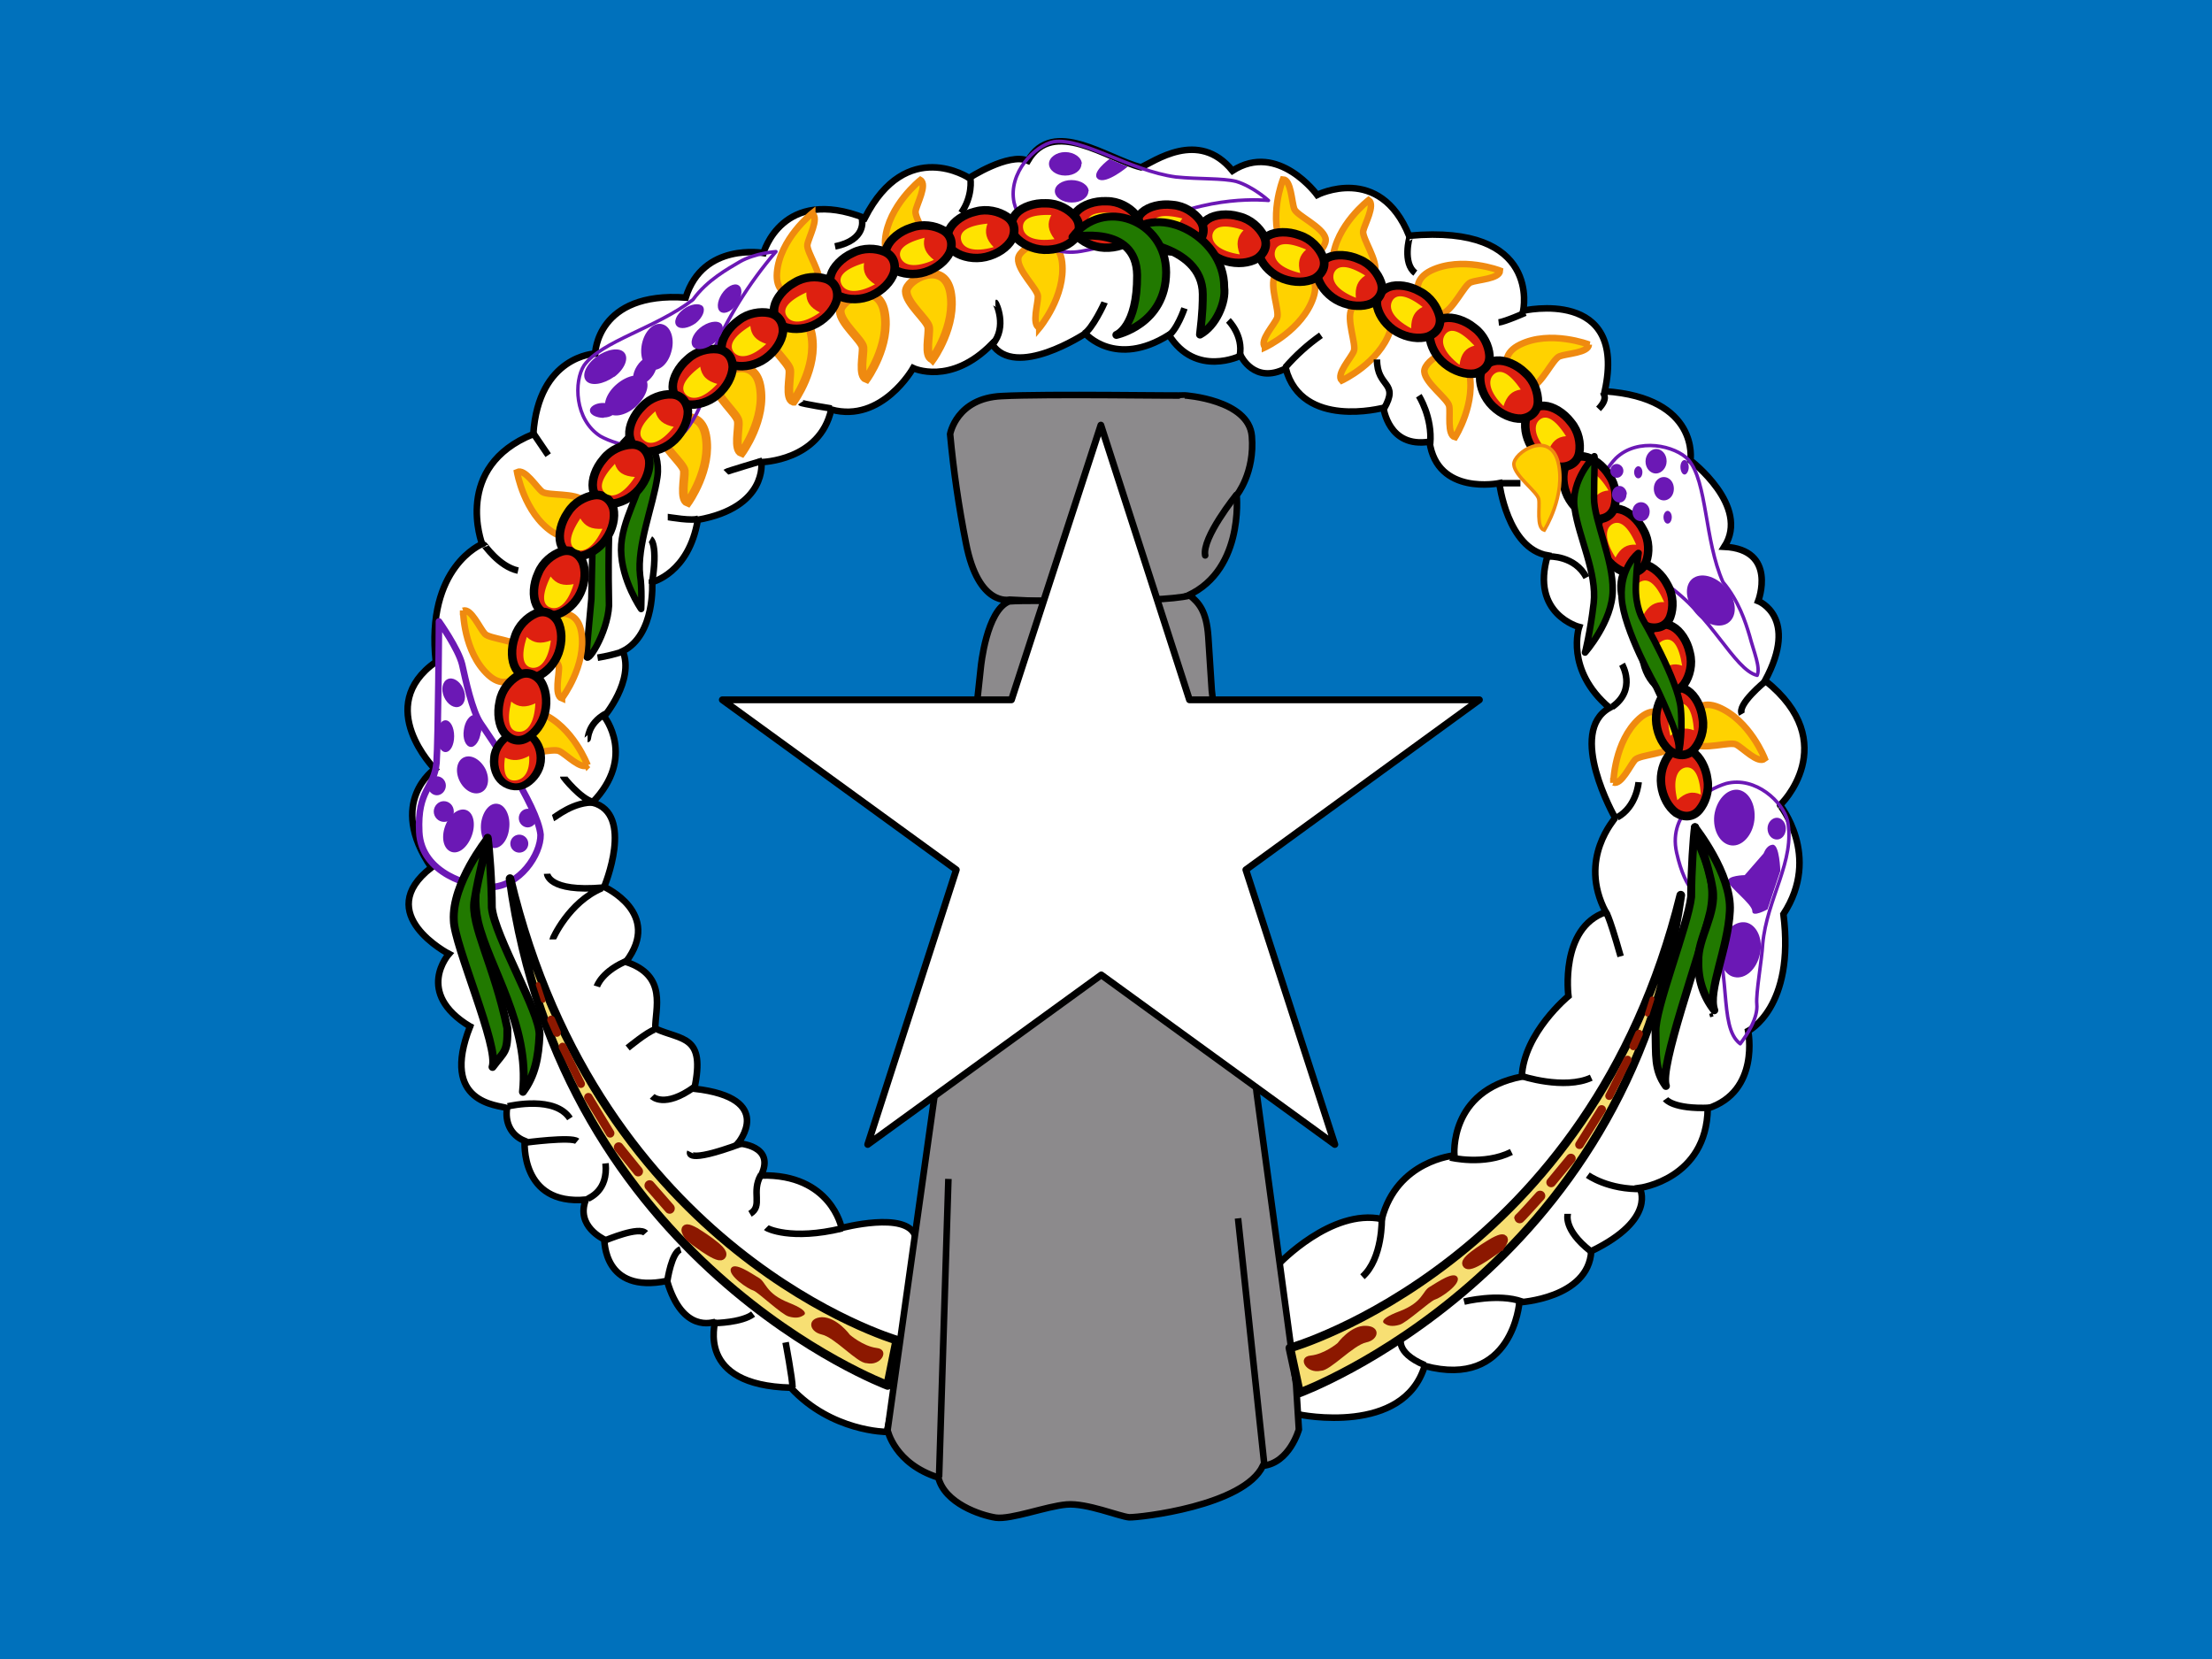
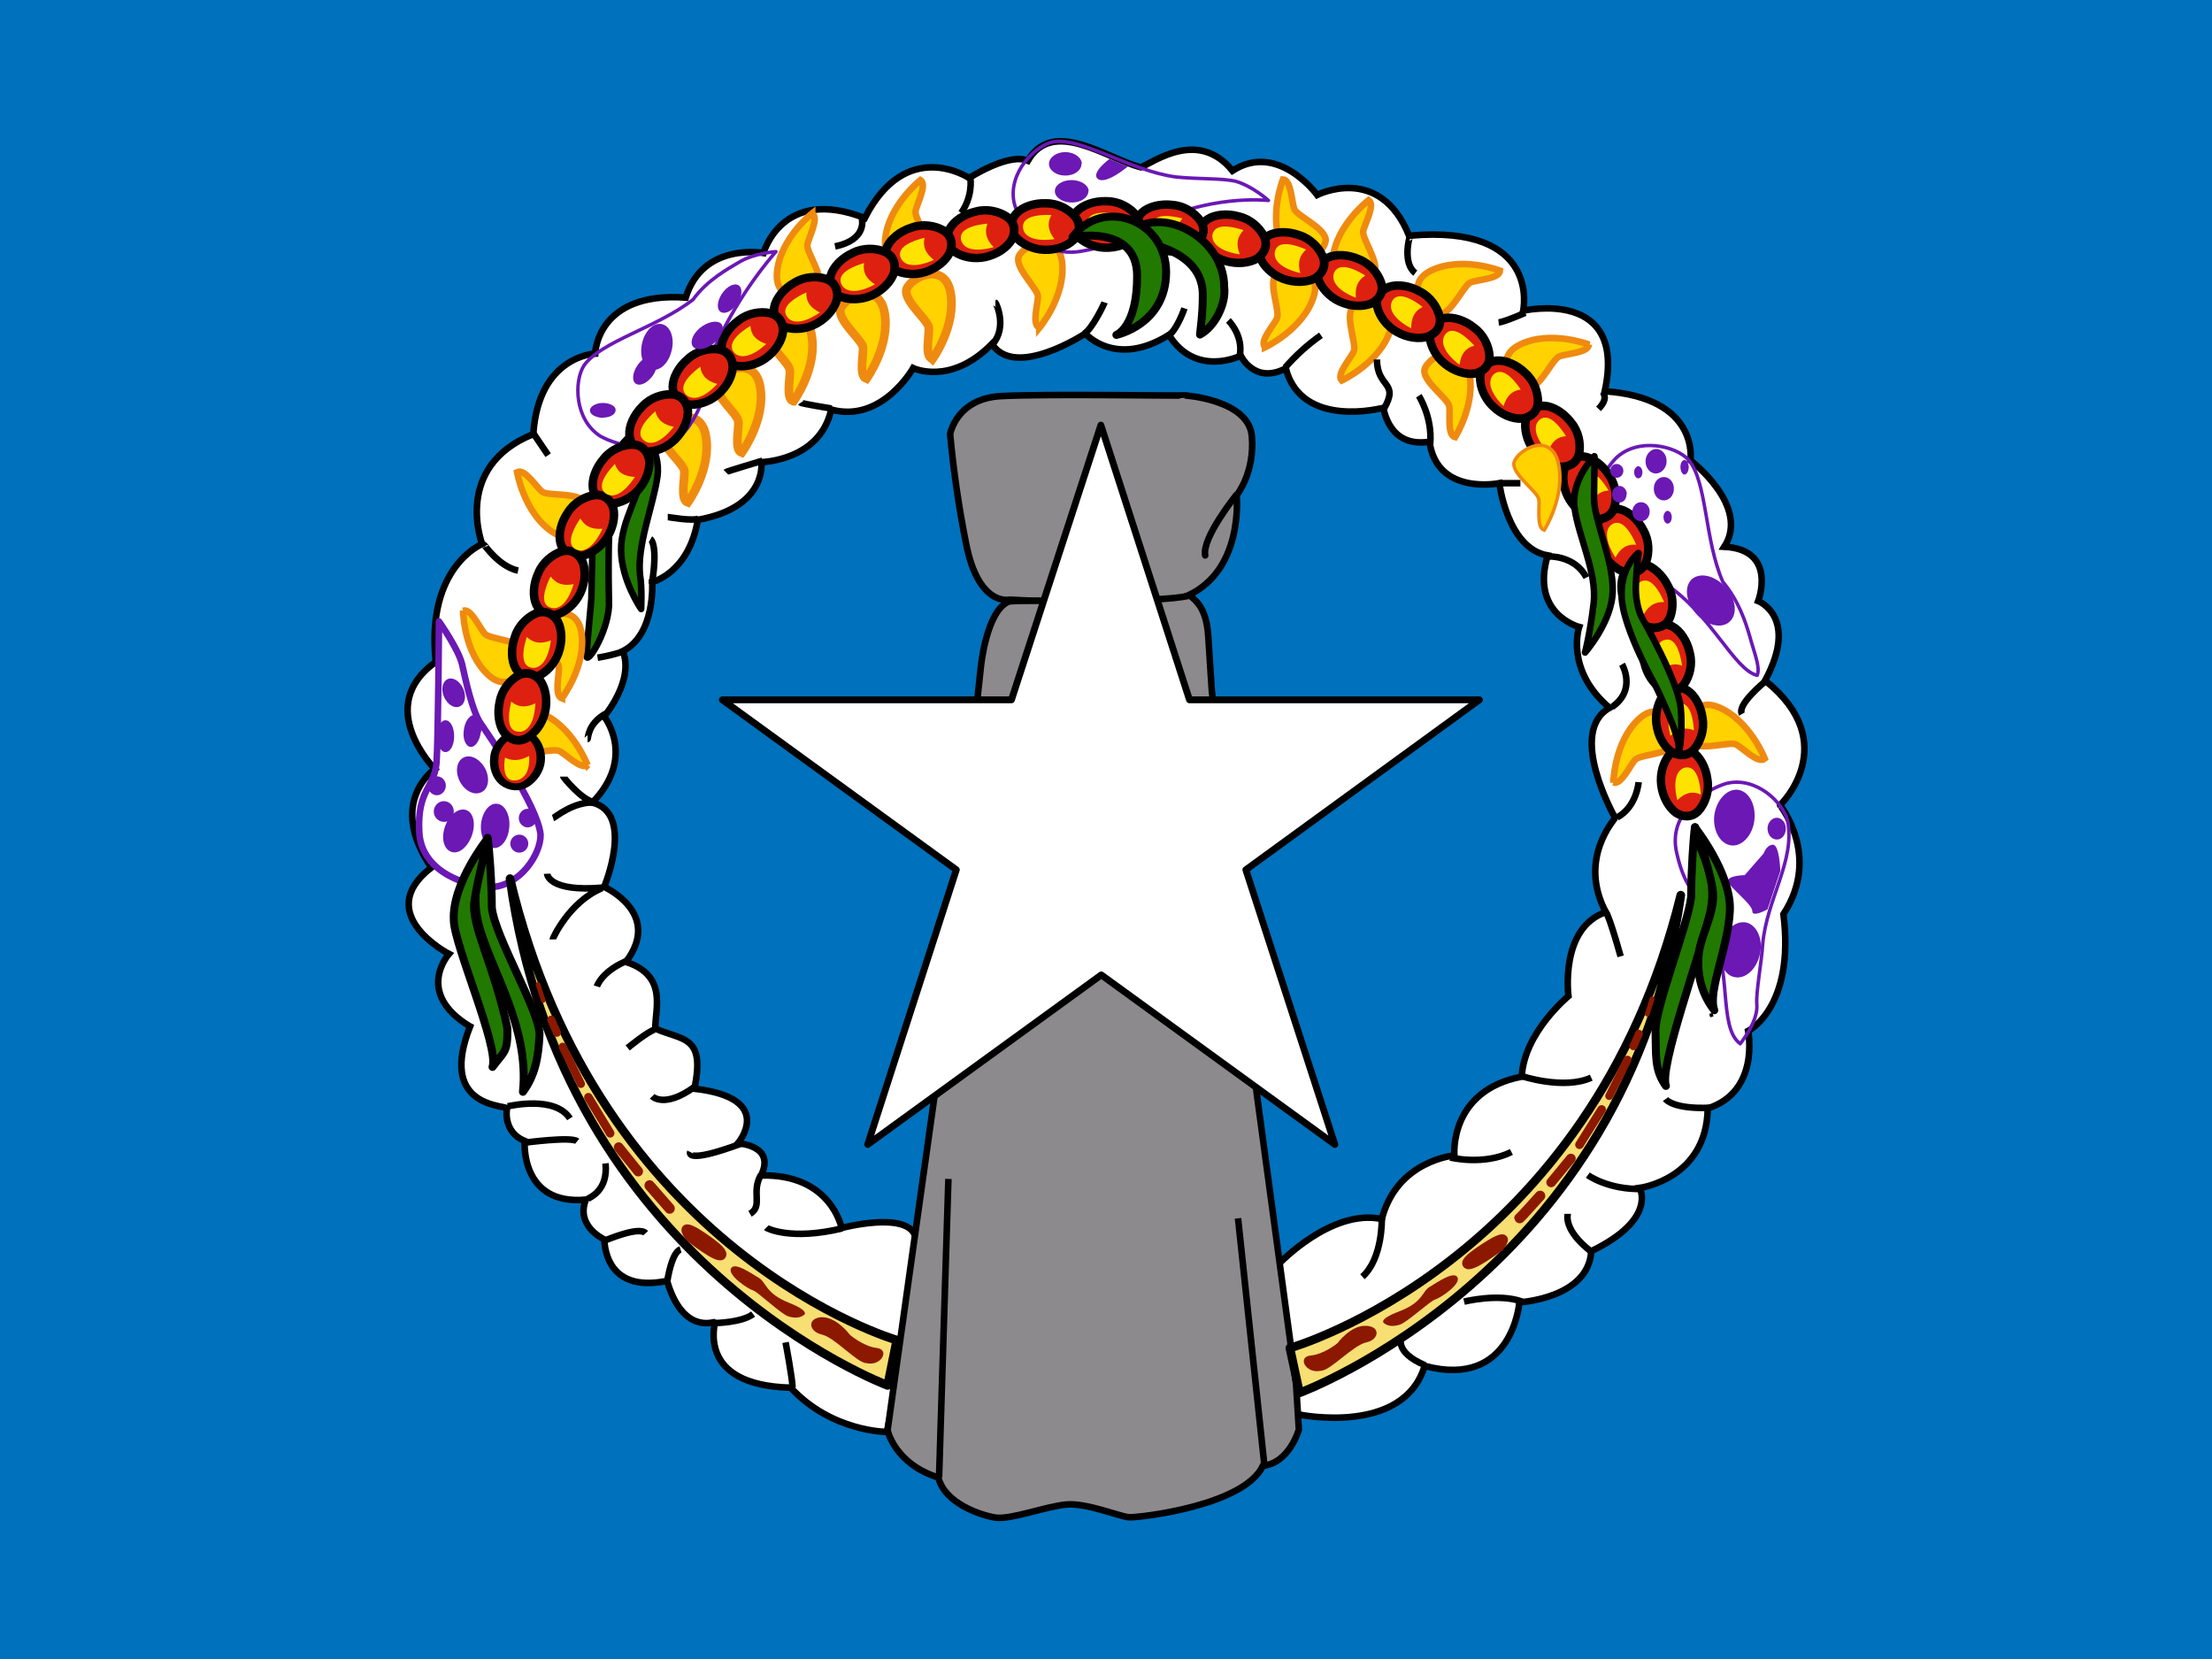
<svg xmlns="http://www.w3.org/2000/svg" id="flag-icon-css-mp" viewBox="0 0 640 480">
  <defs>
    <clipPath id="a">
      <path fill-opacity=".7" d="M0 0h640v480H0z" />
    </clipPath>
  </defs>
  <g clip-path="url(#a)">
    <path fill="#0071bc" fill-rule="evenodd" d="M-160 0h960v480h-960z" />
    <path fill="#fff" fill-rule="evenodd" stroke="#000" stroke-width="1.9" d="M370 365.7s15.2-16.1 29.8-13c4.4-17 21-18.4 21-18.4s-1.7-18.7 19.5-22.8c.6-12.7 13.5-23.3 13.5-23.3s-2.6-19.7 10.8-24.3c-8.2-15.6 2.8-27 2.7-27.3-.2-.3-14-24.8-1.6-31.8-13-11-8.8-23.4-8.8-23.4s-14.2-3.7-9.1-20.7c-11.7-2-14-20.9-14-20.9s-18 3.7-20.2-12c-12 1.9-13.2-9.8-13.4-9.8-.1 0-23.5 6.3-28.2-11.4-9.1 4.7-13-3.7-13-3.7s-13 6.5-20.8-6c-15.5 9.7-24.2-.4-24.2-.4s-20.3 13.4-27 3c-12 12.2-22.8 7-22.8 7s-9 16-23.7 12c-3.3 14.9-20.2 15.2-20.2 15.2s1.8 13.1-18.4 16.7c-2.6 15.5-13.2 18-13.2 18s1 15.2-8.5 20c3.4 8.5-5.4 18.9-5.4 18.9s9.4 11.7-3.4 24.9c12.3 3.2 3.4 24.4 3.4 24.4s17 7.6 6.3 21.7c12.2 4 8.4 13.6 8.5 19.3 7.8 3.5 14.6 1.8 11.3 17.4 23.8 2.7 12.6 15.8 12.6 15.8s11 .5 6.7 9.3c20.3-.5 23.3 15.2 23.3 15.2s18.8-5 21.3 2.3-8.2 56.7-8.2 56.7-16 0-27.8-12.8c-27.8-.7-21.6-19-22-19-.5 0-9.3 3.4-13.8-11.9-18.6 3.8-18-11.8-18.2-12-.1-.1-8.3-3.8-5.3-11.5-19.1 1.7-17.7-17-17.7-17-4.2-1.7-5.7-5.6-5.1-9.5-2.5-.9-19.5-1.2-10.7-23.6-16.2-9.8-6.1-21-6.1-21s-22.4-11.6-5.1-25c-13-19 1-28.5 1-28.5s-17.9-18.1.3-31c-3-27.5 13.4-34.1 13.4-34.1s-8.6-22.4 14.8-31.8c1.5-22.7 17.9-23.3 17.9-23.3s.4-18 26.2-16.2c5-16.1 22.5-12.9 22.5-12.9s5.4-19.5 29.3-10.1c12.1-23.7 30.2-11.6 30.2-11.6s11.4-7.4 17-5c7.3-12.5 22.8-.6 32.7 1.9 3.7-1.5 16.6-11.2 26.5 1 13.2-8.5 24.5 7 24.5 7s18.1-9.2 26.6 11.8c38.5-3.5 33 21.7 33 21.7s30.2-6.9 23.6 23.3c27.6 1.9 24.8 20 24.8 20s17.4 13.2 9.8 25c15.5.8 9.8 15.7 9.8 15.7s11.9 4.6 2 23c22.7 18.1 4.4 36.2 4.3 36-.2-.1 12.1 14.6 1 31.6 3.4 27-10.2 33.8-10.2 33.8s3.5 17.5-11.7 22.4c-.3 20.5-19.7 23-19.7 23s5.2 9-14 18.3c-.8 13.7-20.8 14.8-20.8 14.8s-1.9 25.2-27.4 18.4c-6.1 20.2-36 14.2-36.6 14-.5-.3-5.7-43.4-5.7-43.5z" />
    <path fill="#217900" fill-rule="evenodd" stroke="#000" stroke-linejoin="round" stroke-width="1.9" d="M185 124s6.4 5.6 5.2 14c-1.2 8.3-6 19.9-5 28.5.6 3.5.3 9.7.3 9.7s-5.7-8.2-5.8-17 6.2-17.1 6.2-23.6-1.1-11.7-1-11.5zm-3.2 2.6s-8.4 8-9.5 15.7c-.8 4-1 22.7-1.2 31-.2 2.5-1.2 12.5-1.4 16.2-.3 3.6 6.1-6.2 6.5-14.3-.2-8.3-.2-25.8.6-28.5.8-3.4.6-7.1 1.8-10.5l3.2-9.6z" />
    <g fill="#ffd200" fill-rule="evenodd" stroke="#ef8a10">
      <path stroke-width="1.9" d="M366 100.5s10.8-5 14-14.4-9.5-9.4-11.1-6.4c-1.7 3 1.4 10.3.6 12.3-.8 2-5.2 6.6-3.5 8.4z" />
      <path stroke-width="2.5" d="M269.8 103.9s7-9.7 5.2-19.4c-1.9-9.6-12.8-3.6-12.8-.2s6.2 8.3 6.5 10.4c.3 2.1-1.3 8.4 1 9.1zm-19.1 5.7s7-9.7 5.2-19.3c-1.8-9.7-12.8-3.7-12.8-.3 0 3.4 6.3 8.4 6.6 10.5.2 2-1.3 8.3 1 9.1zm-21.1 6.5s7-9.6 5.2-19.3c-1.9-9.7-12.8-3.7-12.8-.3 0 3.4 6.2 8.4 6.5 10.5.3 2-1.3 8.3 1 9.1zm-15 14.9s7.1-9.7 5.3-19.3c-1.8-9.7-12.8-3.7-12.8-.3 0 3.4 6.3 8.4 6.5 10.5.3 2-1.3 8.3 1 9.1zM199 145.4s7-9.7 5.2-19.4-12.8-3.6-12.8-.2 6.3 8.3 6.6 10.4c.2 2.1-1.3 8.4 1 9.2z" />
      <path stroke-width="1.9" d="M235 61.7s-9.4 7.4-10.2 17.2c-.8 9.8 11.3 7 12.2 3.7 1-3.3-3.7-9.7-3.4-11.8.3-2 3.5-7.7 1.4-9zm31.3-9.6s-9.3 7.4-10.2 17.2c-.8 9.8 11.3 7 12.3 3.7.9-3.3-3.8-9.8-3.5-11.9.3-2 3.5-7.7 1.4-9zm-116.7 84.5s2 11.8 10.2 17.3c8.2 5.4 11.5-6.6 9.1-9s-10.3-1.4-12-2.6c-1.7-1.3-5-6.8-7.3-5.7zm-15.6 40s0 12 7.3 18.7c7.2 6.6 12.4-4.7 10.4-7.4s-10-3-11.4-4.5c-1.5-1.6-4-7.5-6.3-6.7zm36 44.8s-4.2-11.2-13.3-15c-9.1-3.6-10 8.8-7.2 10.7 2.9 1.8 10.4-.7 12.3.2 2 .9 6.3 5.6 8.3 4zm-7.4-19.4s7.2-9.5 5.6-19.1c-1.7-9.7-12.7-4-12.8-.6 0 3.4 6 8.5 6.3 10.6.2 2.1-1.5 8.3.9 9.2zm225.6-91.9s10.8-5 14-14.3-9.5-9.4-11.1-6.5c-1.7 3 1.4 10.4.6 12.3-.8 2-5.2 6.7-3.5 8.5zm32.8 16.4s6.4-10.1 3.9-19.6c-2.5-9.5-13-2.8-12.8.6.2 3.3 6.8 7.9 7.2 10 .4 2-.7 8.4 1.7 9zm89.6 93s-4.3-11.1-13.4-14.9c-9.1-3.7-10 8.8-7.2 10.6 2.9 1.9 10.5-.7 12.3.2 2 1 6.3 5.7 8.3 4.1zm-43.8 7s.2-12 7.5-18.6c7.3-6.6 12.4 4.9 10.4 7.6-2.1 2.7-10 2.8-11.6 4.3-1.4 1.5-4 7.4-6.3 6.6zm-7-126.8s-11.3-4.3-20 0c-9 4.4-.2 13.4 3 12.5 3.3-1 6.4-8.3 8.4-9.1 2-.8 8.4-1 8.5-3.4zM434 78.3s-11.1-4.3-20 0c-8.8 4.4-.1 13.4 3.2 12.5 3.2-1 6.4-8.3 8.3-9.1 2-.8 8.4-1 8.5-3.4zm-38-20.4s-9.5 7.3-10.4 17c-1 9.8 11.2 7.1 12.2 3.9 1-3.3-3.7-9.8-3.4-11.9.4-2 3.6-7.6 1.6-9zm-24.8-6s-4.4 11.1-.1 20c4.3 8.9 13.3.2 12.4-3-.9-3.3-8.2-6.5-9-8.4-.8-2-.9-8.5-3.3-8.6zm-70.5 43s7.7-9.2 6.6-19c-1.1-9.7-12.5-4.5-12.7-1.1-.3 3.4 5.6 8.8 5.7 10.9.1 2-1.9 8.2.4 9.1z" />
    </g>
    <path fill="#8c8a8c" fill-rule="evenodd" stroke="#000" stroke-width="1.9" d="M342.8 114.4s18.5 1.2 19.4 11.8-4.4 17.1-4.4 17.1 2.3 23-15.8 29.7c-19.4 2.3-49.9.5-49.9.5s-9 2.2-12.6-16.3a305 305 0 01-4.6-31.6s1.8-10.4 14.9-11c13-.7 52.8 0 53-.2z" />
    <path fill="none" stroke="#000" stroke-linecap="round" stroke-width="1.9" d="M357.7 143.2s-10 12.4-9 17.5" />
    <path fill="#8c8a8c" fill-rule="evenodd" stroke="#000" stroke-width="1.9" d="M344.3 172.3c2.5 2.1 4.8 4.4 5.3 12l1 15.4 13 116.6 11.4 84.3.8 13s-2.7 9.7-10.4 10.5c-5.5 11.6-35.7 15-38.7 14.9-2.7-.2-12.3-4.2-18.1-3.7-5.9.5-16 4.4-20.5 3.8-4.5-.7-14.8-4.2-16.6-11.6-12.7-4-14.7-13.7-14.7-13.7l13.7-97.5 13.3-123.4s1.6-16.4 8.2-18.9c6.9-.6 42.4.7 52.3-1.7z" />
    <path fill="none" stroke="#000" stroke-width="1.9" d="M274.4 341.1l-2.7 86.3m86.5-74.9l7.6 71.2" />
    <path fill="none" stroke="#000" d="M136.6 296.3l-.3 1m358.7-4.1l.3 1" />
    <path fill="none" stroke="#6b18b5" stroke-linejoin="round" stroke-width="1.9" d="M127 179.8s5.6 7.9 6.7 12.4c1 4.5 2.9 13.4 5.3 17 2.5 3.7 16.6 23.9 17.4 32.3.1 5.6-5.9 15-14.7 15.2-5.6-.2-19.8-3.8-20.4-16-.6-12.3 4.3-12.5 5-20 .5-7.4.7-40.7.7-40.9z" />
    <path fill="none" stroke="#6b18b5" stroke-linejoin="round" d="M224.5 72.8s-6 .4-10.4 2.9c-3.5 2.1-9.5 5.3-13.6 11-10.6 8.2-26.5 12-31.5 19-3 4.6-2.8 15.7 4.7 20.5 4.8 2.7 19 7 25.8-3.1 6.8-10.2 2.7-13 6-19.6a117.4 117.4 0 0119-30.7zM367 58s-4.4-4-9.3-5.5c-4-1-10.6-.6-17.5-1.3-13.3-1.8-27-11.4-35.3-10.2-5.4 1-13.3 9-11.5 17.6 1.3 5.4 7.3 16.2 19.4 14.1 12-2.1 12-4.8 19-7 17.4-9.7 35-7.7 35.2-7.7zm141.4 137.4c1-2.3-.9-6.6-2.2-11.5-1.2-4-3.1-10-7.7-15.5-5.4-12.2-4.5-29-10-35.4-3.7-4-14.6-6.6-21-.4-3.9 4-11.4 16.6-3.2 25.7 8.2 9 11.8 5.7 17.4 10.5 13.5 9 20 25 26.7 26.6zM503.5 302c1.9-2.5 5.2-7.4 4.8-11.5-.3-3.2 1.5-13 1.7-17.3 1.2-13.3 9.5-24.2 7.2-35.7-1.3-5.4-9.2-13-17.8-10.8-5.2 1.6-17 8-14.3 20 2.7 12 6.6 11.7 9.1 18.7 7.3 14.5 2.7 31.7 9.3 36.6z" />
    <path fill="none" stroke="#000" stroke-width="1.9" d="M405.5 386.8s-2.3 4.4 6.8 8.2m11.3-18.4s10-2.5 16.8 0m13.2-25.4c0 .2-1.4 4.5 6.6 10.8m-.8-22s5.9 4.3 15.8 4m-75.4 8.6s.3 11.5-5.6 16.8m25.4-34.5s9.7 2.4 17.7-1.6m44.6-15.3s2.1 3 12.9 2.5m-54.9-9.3c.3.2 12.7 4.2 20.5.6m4.2-47.8s.5-.7 4.3 12.7m5.2-50.4s-.5 7.1-6.2 10.2m42.9-39.4s-8.4 6.8-6.8 9.5m-34.7-14.4s4.3 7.3-2.8 12.3M448.2 161s7.5-.3 10.8 6.1m-24.8-27.3h5.7m24-26c0 .1 1.5 1.5-1.4 4.5m-52-3.8s4 6.2 3.3 13.9m19.8-35.1c1.8-.2 7.7-2.8 7.7-2.8m-33.4-22c-.1 0-2.2 7.7 1.6 10.5m-11.1 25c0 8.4 6.6 6.3 2 14.3M382.2 97a57 57 0 00-10.4 9.4m-16.4-13.7s4.4 4.3 3.3 10.2m-16-13.7s-2.2 6.6-5.1 8.3m-18-10c-.1.3-3.6 7.8-6 9.1m-25.6-9c.2 0 3.5 7-.8 12m-6.5-48c.2.2.7 5.4-2.6 10m-28.7 1.9c0 .1 1.4 5.9-7.8 7.8m-9.9 45.2c.2.3 8.9 1.7 8.9 1.7M210 136.6c.2-.2 10.6-3.3 10.6-3.3m-27.4 16.3c.3 0 7.3 1.3 9 .4m-14 6s2.3 1.3.4 13m-34.2-43.5l4.2 6.2m-18.5 26c0-.2 4.2 6.2 9.8 7.4m23 25.2a49 49 0 008-2M170 213.8c.2 0-.1-4.3 5.2-7.3M163 224.7c0 .2 5 6.4 8.5 7.3m-11.5 4.7c.6-.2 6-4.9 12.2-4.5m-13.9 20.6s.2 5.4 16.2 4m-14.6 15c0-.2 4.7-10.8 14.2-14.8m-1.4 28.4s1.4-4.6 9.4-7.7m-.5 25.5s5.7-4.7 7.8-5.3m-.7 19.3s3.5 3.6 12.2-2.7m-54 5.6c1-.2 13.7-3.1 18 3.5m-13 7s13.4-1.8 15.1-.4m32.7 3.1s-1.8 3.7 14.7-2.4m5.8 9c-3 5 .7 9-3.2 11.3m-47-4.3c.5-.4 6-2.3 5.2-10.3m-.2 22.3c.7-.2 9.9-4.2 11.8-2.1m6.3 13.7s1.2-8.2 3.8-9m10 21.3s7.7-.1 11-2.6m3.8-25c.2.2 7.1 3.8 22 .2m-16.4 33s2 10.6 2 13" />
    <g fill="#de2010" fill-rule="evenodd" stroke="#000" stroke-width="1.5">
      <path d="M232.8 119c0-2-.8-4-2-5-1.4-1.1-3-1.1-4.2 0s-2.1 3-2.1 5c0 2.1.8 4 2 5.1 1.4 1.1 3 1.1 4.2 0s2.2-3 2.1-5z" transform="matrix(1.60885 -.2011 .2072 1.65762 94.8 75)" />
      <path d="M232.8 119c0-2-.8-4-2-5-1.4-1.1-3-1.1-4.2 0s-2.1 3-2.1 5c0 2.1.8 4 2 5.1 1.4 1.1 3 1.1 4.2 0s2.2-3 2.1-5z" transform="matrix(1.60885 -.2011 .2072 1.65762 93.4 57.3)" />
      <path d="M232.8 119c0-2-.8-4-2-5-1.4-1.1-3-1.1-4.2 0s-2.1 3-2.1 5c0 2.1.8 4 2 5.1 1.4 1.1 3 1.1 4.2 0s2.2-3 2.1-5z" transform="matrix(1.58497 -.3417 .35206 1.633 78 74)" />
      <path d="M232.8 119c0-2-.8-4-2-5-1.4-1.1-3-1.1-4.2 0s-2.1 3-2.1 5c0 2.1.8 4 2 5.1 1.4 1.1 3 1.1 4.2 0s2.2-3 2.1-5z" transform="matrix(1.4455 -.73446 .7567 1.4893 55.9 163)" />
      <path d="M232.8 119c0-2-.8-4-2-5-1.4-1.1-3-1.1-4.2 0s-2.1 3-2.1 5c0 2.1.8 4 2 5.1 1.4 1.1 3 1.1 4.2 0s2.2-3 2.1-5z" transform="matrix(1.4455 -.73446 .7567 1.4893 48.9 147.1)" />
      <path d="M232.8 119c0-2-.8-4-2-5-1.4-1.1-3-1.1-4.2 0s-2.1 3-2.1 5c0 2.1.8 4 2 5.1 1.4 1.1 3 1.1 4.2 0s2.2-3 2.1-5z" transform="matrix(1.3781 -.85423 .88011 1.41987 40 167.4)" />
      <path d="M232.8 119c0-2-.8-4-2-5-1.4-1.1-3-1.1-4.2 0s-2.1 3-2.1 5c0 2.1.8 4 2 5.1 1.4 1.1 3 1.1 4.2 0s2.2-3 2.1-5z" transform="matrix(1.28907 -.98346 1.01327 1.32812 33.8 193)" />
      <path d="M232.8 119c0-2-.8-4-2-5-1.4-1.1-3-1.1-4.2 0s-2.1 3-2.1 5c0 2.1.8 4 2 5.1 1.4 1.1 3 1.1 4.2 0s2.2-3 2.1-5z" transform="matrix(1.1329 -1.15994 1.19508 1.16722 35.3 239)" />
      <path d="M232.8 119c0-2-.8-4-2-5-1.4-1.1-3-1.1-4.2 0s-2.1 3-2.1 5c0 2.1.8 4 2 5.1 1.4 1.1 3 1.1 4.2 0s2.2-3 2.1-5z" transform="matrix(1.02138 -1.25922 1.29739 1.05234 34.3 262.7)" />
      <path d="M232.8 119c0-2-.8-4-2-5-1.4-1.1-3-1.1-4.2 0s-2.1 3-2.1 5c0 2.1.8 4 2 5.1 1.4 1.1 3 1.1 4.2 0s2.2-3 2.1-5z" transform="matrix(.79817 -1.41132 1.45408 .82236 51.9 315)" />
      <path d="M232.8 119c0-2-.8-4-2-5-1.4-1.1-3-1.1-4.2 0s-2.1 3-2.1 5c0 2.1.8 4 2 5.1 1.4 1.1 3 1.1 4.2 0s2.2-3 2.1-5z" transform="matrix(.66642 -1.4781 1.52289 .6866 56.8 337.4)" />
      <path d="M232.8 119c0-2-.8-4-2-5-1.4-1.1-3-1.1-4.2 0s-2.1 3-2.1 5c0 2.1.8 4 2 5.1 1.4 1.1 3 1.1 4.2 0s2.2-3 2.1-5z" transform="matrix(.56582 -1.51945 1.5655 .58296 57.9 352.4)" />
      <path d="M232.8 119c0-2-.8-4-2-5-1.4-1.1-3-1.1-4.2 0s-2.1 3-2.1 5c0 2.1.8 4 2 5.1 1.4 1.1 3 1.1 4.2 0s2.2-3 2.1-5z" transform="matrix(.4482 -1.5582 1.60543 .46178 63 370.4)" />
      <path d="M232.8 119c0-2-.8-4-2-5-1.4-1.1-3-1.1-4.2 0s-2.1 3-2.1 5c0 2.1.8 4 2 5.1 1.4 1.1 3 1.1 4.2 0s2.2-3 2.1-5z" transform="matrix(.20288 -1.60864 1.65738 .20903 94.7 408.9)" />
      <path d="M232.8 119c0-2-.8-4-2-5-1.4-1.1-3-1.1-4.2 0s-2.1 3-2.1 5c0 2.1.8 4 2 5.1 1.4 1.1 3 1.1 4.2 0s2.2-3 2.1-5z" transform="matrix(.06506 -1.62008 1.66918 .06703 106.3 427.4)" />
      <path d="M232.8 119c0-2-.8-4-2-5-1.4-1.1-3-1.1-4.2 0s-2.1 3-2.1 5c0 2.1.8 4 2 5.1 1.4 1.1 3 1.1 4.2 0s2.2-3 2.1-5z" transform="matrix(.06506 -1.62008 1.66918 .06703 88.8 428)" />
      <path d="M232.8 119c0-2-.8-4-2-5-1.4-1.1-3-1.1-4.2 0s-2.1 3-2.1 5c0 2.1.8 4 2 5.1 1.4 1.1 3 1.1 4.2 0s2.2-3 2.1-5z" transform="matrix(-.36132 -1.5806 1.62852 -.37226 172.5 473.5)" />
      <path d="M232.8 119c0-2-.8-4-2-5-1.4-1.1-3-1.1-4.2 0s-2.1 3-2.1 5c0 2.1.8 4 2 5.1 1.4 1.1 3 1.1 4.2 0s2.2-3 2.1-5z" transform="matrix(-.49045 -1.54542 1.59227 -.50531 188.3 485.8)" />
      <path d="M232.8 119c0-2-.8-4-2-5-1.4-1.1-3-1.1-4.2 0s-2.1 3-2.1 5c0 2.1.8 4 2 5.1 1.4 1.1 3 1.1 4.2 0s2.2-3 2.1-5z" transform="matrix(-.67103 -1.476 1.52073 -.69138 221.9 499.1)" />
      <path d="M232.8 119c0-2-.8-4-2-5-1.4-1.1-3-1.1-4.2 0s-2.1 3-2.1 5c0 2.1.8 4 2 5.1 1.4 1.1 3 1.1 4.2 0s2.2-3 2.1-5z" transform="matrix(-.7945 -1.41337 1.4562 -.81858 241.4 508.3)" />
      <path d="M232.8 119c0-2-.8-4-2-5-1.4-1.1-3-1.1-4.2 0s-2.1 3-2.1 5c0 2.1.8 4 2 5.1 1.4 1.1 3 1.1 4.2 0s2.2-3 2.1-5z" transform="matrix(-.94339 -1.31867 1.35863 -.97197 271.6 515.4)" />
      <path d="M232.8 119c0-2-.8-4-2-5-1.4-1.1-3-1.1-4.2 0s-2.1 3-2.1 5c0 2.1.8 4 2 5.1 1.4 1.1 3 1.1 4.2 0s2.2-3 2.1-5z" transform="matrix(-1.05159 -1.2341 1.27151 -1.08344 292.4 520.2)" />
      <path d="M232.8 119c0-2-.8-4-2-5-1.4-1.1-3-1.1-4.2 0s-2.1 3-2.1 5c0 2.1.8 4 2 5.1 1.4 1.1 3 1.1 4.2 0s2.2-3 2.1-5z" transform="matrix(-1.13737 -1.15553 1.19056 -1.17183 308.9 526.1)" />
      <path d="M232.8 119c0-2-.8-4-2-5-1.4-1.1-3-1.1-4.2 0s-2.1 3-2.1 5c0 2.1.8 4 2 5.1 1.4 1.1 3 1.1 4.2 0s2.2-3 2.1-5z" transform="matrix(-1.2301 -1.05628 1.08829 -1.26738 331.4 529.6)" />
      <path d="M232.8 119c0-2-.8-4-2-5-1.4-1.1-3-1.1-4.2 0s-2.1 3-2.1 5c0 2.1.8 4 2 5.1 1.4 1.1 3 1.1 4.2 0s2.2-3 2.1-5z" transform="matrix(-1.33573 -.91908 .94693 -1.3762 362.5 526.1)" />
      <path d="M232.8 119c0-2-.8-4-2-5-1.4-1.1-3-1.1-4.2 0s-2.1 3-2.1 5c0 2.1.8 4 2 5.1 1.4 1.1 3 1.1 4.2 0s2.2-3 2.1-5z" transform="matrix(-1.47374 -.67597 .69645 -1.51841 415.9 504)" />
      <path d="M232.8 119c0-2-.8-4-2-5-1.4-1.1-3-1.1-4.2 0s-2.1 3-2.1 5c0 2.1.8 4 2 5.1 1.4 1.1 3 1.1 4.2 0s2.2-3 2.1-5z" transform="matrix(-1.52895 -.53958 .55593 -1.5753 438.7 497.5)" />
      <path d="M232.8 119c0-2-.8-4-2-5-1.4-1.1-3-1.1-4.2 0s-2.1 3-2.1 5c0 2.1.8 4 2 5.1 1.4 1.1 3 1.1 4.2 0s2.2-3 2.1-5z" transform="matrix(-1.61445 -.12005 .15429 -1.33344 500.5 406)" />
      <path d="M232.8 119c0-2-.8-4-2-5-1.4-1.1-3-1.1-4.2 0s-2.1 3-2.1 5c0 2.1.8 4 2 5.1 1.4 1.1 3 1.1 4.2 0s2.2-3 2.1-5z" transform="matrix(-1.58082 -.36035 .37125 -1.62873 468.4 480.8)" />
    </g>
    <path fill="#ffe300" fill-rule="evenodd" d="M480 194.7c2.2-2.3 4.2-3 6.7-2.1-1-6.1-2.8-8.2-5.2-7.4-2.3.7-3.4 3.8-1.5 9.5zm3.3 18.2c2.3-2.1 4.3-2.6 6.8-1.6-.4-6-2.2-8.3-4.6-7.7-2.4.5-3.6 3.6-2.2 9.3zm-7.8-35c1.5-2.7 3.3-3.8 6-3.7-2.5-5.6-4.8-7.1-7-5.8-2 1.3-2.2 4.6 1 9.6zm-8.1-16.6c1.5-2.8 3.3-3.9 6-3.7-2.5-5.7-4.9-7.2-7-5.9-2 1.3-2.2 4.6 1 9.6zm-19.5-30.5c1-3 2.6-4.4 5.2-4.6-3.3-5.2-5.9-6.3-7.7-4.7s-1.5 5 2.5 9.3zM435 117.5c1-3 2.4-4.4 5-4.8-3.4-5-6-6-7.8-4.4-1.8 1.7-1.4 5 2.8 9.2zM408.3 95c0-3.2 1-5 3.3-6.2-4.8-3.7-7.7-3.8-8.8-1.7s.2 5.1 5.5 7.9zm14 10.5c.4-3.1 1.7-4.8 4.3-5.5-4.2-4.5-6.9-5.2-8.4-3.3-1.5 2-.7 5.1 4 8.8zm-30-19.3c-.3-3.1.5-5 2.7-6.5-5.2-3.2-8-3-9-.8-.9 2.3.8 5.1 6.4 7.3zM376.2 79c-.8-3-.3-5 1.7-6.8-5.6-2.4-8.4-1.9-9 .5-.6 2.4 1.5 4.9 7.3 6.3zm-17.5-5.4c-1.1-3-.8-5 1.1-7-5.8-1.9-8.5-1.1-9 1.3-.3 2.4 2 4.8 7.9 5.7zm-17.3-3.4c-1.2-2.8-1-5 .7-7-6-1.5-8.6-.5-8.8 2-.3 2.4 2.2 4.6 8.1 5zm-18.2-1.4c-1.6-2.7-1.6-4.8 0-7-6.1-.9-8.7.4-8.6 2.8 0 2.5 2.7 4.4 8.6 4.2zm-35.7 2.7c-2.2-2.2-2.7-4.3-1.8-6.8-6 .6-8.2 2.4-7.6 4.8.6 2.4 3.7 3.6 9.4 2zm17.6-2.3c-1.9-2.5-2.2-4.6-.9-7-6.1-.2-8.5 1.3-8.2 3.8.3 2.4 3.2 4 9 3.2zm-34.9 6c-2.4-1.9-3.3-3.8-2.7-6.4-6 1.5-7.8 3.6-6.9 5.8 1 2.3 4.2 3 9.6.6zm-33 15.2c-2.8-1.4-4-3.1-3.9-5.8-5.6 2.6-7 5-5.6 7 1.3 2 4.6 2.2 9.5-1.2zm16-8.1c-2.7-1.7-3.6-3.6-3.2-6.2-5.9 1.8-7.6 4-6.5 6.2 1.1 2.2 4.4 2.8 9.6 0zm-45.6 28.8c-3-.8-4.6-2.3-5-5-5 3.8-5.8 6.4-4.1 8.1 1.8 1.7 5 1.2 9-3.1zm14.1-11.6c-3-1-4.4-2.6-4.6-5.2-5.2 3.2-6.3 5.8-4.7 7.7 1.6 1.8 5 1.5 9.3-2.5zm-26.7 24c-3-.6-4.7-1.9-5.4-4.5-4.6 4.1-5.2 6.9-3.3 8.4 1.9 1.6 5 .7 8.7-4zM183.7 138c-3.2-.2-5-1.3-5.8-3.8-4.2 4.5-4.6 7.2-2.6 8.6 2 1.4 5.1.2 8.4-4.8zm-9.4 15c-3.2.2-5-.7-6.4-3-3.4 5.1-3.4 8-1.2 9s5.1-.6 7.6-6zm-8.3 16c-3 .6-5 0-6.7-2.2-2.7 5.5-2.3 8.3 0 9 2.3.8 5-1.2 6.7-6.9zm-6.6 16.3c-3 1.1-5 .8-7-1-1.8 5.8-1 8.5 1.5 8.9 2.4.3 4.7-2 5.5-8zm-4.5 18.2c-2.8 1.3-4.9 1.2-7-.5-1.4 6-.4 8.5 2 8.7 2.5.3 4.7-2.2 5-8.2zm-1.8 15.2c-2.6 1.4-4.7 1.6-7 .5-.7 4.9.6 6.8 3 6.6 2.4-.2 4.3-2.4 4-7.1zm307-72.2c1.1-3 2.7-4.4 5.3-4.6-3.2-5.2-5.7-6.3-7.6-4.8-1.9 1.6-1.6 5 2.3 9.4zm25.2 85c2.3-2.2 4.4-2.7 6.8-1.6-.4-6.1-2.2-8.3-4.6-7.8-2.3.6-3.6 3.6-2.2 9.4z" />
    <path fill="#217900" fill-rule="evenodd" stroke="#000" stroke-linejoin="round" stroke-width="1.9" d="M461.3 132s-7 6.9-5.7 15.2c1.2 8.3 6.5 18.6 5.5 27.3-1 8.6-2.5 14.3-2.5 14.3s8-9.1 8-18c.2-8.7-5.4-20.3-5.4-26.7s.3-12.2.1-12zm12.7 28s-5.3 4-4.8 13c.5 9.1 10 25.8 10 25.8s6.8 14 6.5 17.7c-.2 3.7 1.3-3.5.6-11.5s-11-25.8-11-25.8-2.2-3.6-2-9.7c.2-6 .8-9.4.8-9.5z" />
    <path fill="#6b18b5" fill-rule="evenodd" d="M313 47.4c0-1.8-2.2-3.4-4.8-3.4s-4.7 1.6-4.7 3.4 2 3.4 4.7 3.4 4.7-1.5 4.7-3.4zm2 8c0-1.8-2.2-3.3-5-3.3-2.6 0-4.8 1.4-4.8 3.2s2.2 3.3 4.9 3.3 4.8-1.5 4.8-3.3zm6-9.4s-5.6 4.1-3.3 5.8c2.3 1.7 8.6-3.6 8.6-3.6L321 46zm163.3 95.4c0-1.2-.5-2.3-1.4-2.9a2.6 2.6 0 00-3 0c-.9.6-1.4 1.7-1.4 2.9s.5 2.3 1.4 2.9a2.6 2.6 0 003 0c.9-.6 1.4-1.7 1.4-2.9zm-2.1-8c0-2-1.4-3.5-3-3.5s-3.1 1.6-3.1 3.6 1.4 3.5 3 3.5 3.1-1.6 3.1-3.5zm1.5 16.2c0-1-.6-1.8-1.2-1.8s-1.2.8-1.2 1.8.5 1.9 1.2 1.9 1.2-.9 1.2-1.9zm4.9-14.4c0-1.2-.6-2.1-1.2-2.1-.7 0-1.2.9-1.2 2s.5 2.2 1.2 2.2c.6 0 1.2-1 1.2-2.1zm-13.4 1.4c0-1-.6-1.7-1.2-1.7s-1.2.8-1.2 1.7.5 1.8 1.2 1.8 1.2-.8 1.2-1.8zm2.1 11.4c0-1.5-1.1-2.7-2.5-2.7s-2.5 1.2-2.5 2.7c0 1.6 1 2.8 2.5 2.8s2.5-1.2 2.5-2.8zm-6.6-5c0-1.3-1-2.4-2.1-2.4-1.2 0-2.2 1-2.2 2.4s1 2.4 2.2 2.4c1.1 0 2-1 2-2.4zm-1-6.8a2 2 0 00-1-1.7 1.8 1.8 0 00-1.9 0 2 2 0 00-.9 1.7 2 2 0 001 1.8 1.8 1.8 0 001.8 0c.6-.4 1-1 1-1.8zm30.1 34.4c-2.7-3.6-7.1-5.1-9.8-3.4-2.6 1.7-2.6 6 .2 9.7 2.7 3.6 7 5.1 9.7 3.4 2.7-1.8 2.7-6 0-9.7zm7.8 66.7c.5-4.5-1.6-8.4-4.8-8.8-3.2-.3-6.2 3-6.8 7.4-.5 4.4 1.7 8.3 4.9 8.7 3.2.4 6.2-3 6.7-7.3zm1.6 38.8c1-4.4-.9-8.5-4-9.2-3.2-.6-6.5 2.4-7.4 6.8-.9 4.3 1 8.4 4 9 3.2.7 6.5-2.3 7.4-6.7zm7.5-36.4c0-1.7-1.2-3.1-2.6-3.1s-2.7 1.4-2.7 3.1c0 1.8 1.2 3.2 2.7 3.2s2.6-1.4 2.6-3.2zm-6.5 7.3l-5.4 6.2s-5.1.1-4.8 1.8c.2 1.6 7 6.6 7 8.6-.1 2 4.4-.5 4.4-.5l3.7-11.1s-.2-7.7-2.2-7.6c-2 .2-2.5 2.5-2.7 2.6zm-357.4-2.4a2.6 2.6 0 10-5.1 0 2.6 2.6 0 005.1 0zm2.5-8c0-1.4-1.2-2.6-2.6-2.6s-2.6 1.2-2.6 2.7 1.2 2.7 2.6 2.7a2.7 2.7 0 002.6-2.7zM134 199.2c-1-2.2-3-3.4-4.5-2.7-1.5.7-2 3-1 5.2s3 3.4 4.5 2.7c1.6-.7 2-3 1-5.2zm6.5 23.4c-1.4-2.8-4.1-4.4-6.2-3.5s-2.7 3.9-1.4 6.7 4 4.4 6.2 3.5 2.7-3.9 1.4-6.7zm6.8 17.2c.5-3.5-1-6.8-3.2-7.2-2.3-.5-4.4 2-4.9 5.5-.4 3.5 1 6.7 3.3 7.2 2.2.5 4.4-2 4.8-5.5zm-11 2.5c1.4-3.3.9-6.8-1.1-7.8s-4.8.7-6.2 4-.9 6.7 1.2 7.8 4.7-.7 6.1-4z" />
-     <path fill="#6b18b5" fill-rule="evenodd" d="M131.3 234.8c0-1.7-1.3-3-2.9-3s-2.9 1.4-2.9 3 1.3 3 3 3 2.8-1.3 2.8-3zm-2.3-7.5c0-1.5-1.2-2.7-2.6-2.7a2.7 2.7 0 00-2.6 2.8c0 1.4 1.2 2.7 2.6 2.7s2.6-1.3 2.6-2.8zm2.4-14.3c0-2.6-1.1-4.6-2.5-4.6s-2.5 2-2.5 4.6c0 2.5 1.1 4.6 2.5 4.6s2.5-2 2.5-4.6zm7.8-1.1c.3-2.5-.5-4.7-2-5-1.3-.1-2.7 1.8-3 4.3-.4 2.5.5 4.7 1.9 4.9 1.3.2 2.7-1.7 3-4.2zm55-110c1.1-3.6 0-7.2-2.3-8-2.3-.9-5 1.3-6 4.9-1 3.6 0 7.2 2.3 8 2.3.9 5-1.3 6-4.9zm-10.4 15.9c3-2.7 4.4-6.3 3-8.1-1.5-1.9-5.2-1.2-8.3 1.4s-4.3 6.2-2.9 8c1.5 1.9 5.2 1.3 8.2-1.3zm-6-8.8c3-2.3 4.2-5.4 2.8-7s-5-1-8 1.2c-3.1 2.3-4.4 5.4-3 7s5 1 8.1-1.2zm23.5-15.5c2-1.6 2.9-3.8 2-4.9-1-1-3.5-.7-5.6.9s-2.9 3.7-1.9 4.8c1 1.1 3.4.7 5.5-.8z" />
+     <path fill="#6b18b5" fill-rule="evenodd" d="M131.3 234.8c0-1.7-1.3-3-2.9-3s-2.9 1.4-2.9 3 1.3 3 3 3 2.8-1.3 2.8-3zm-2.3-7.5c0-1.5-1.2-2.7-2.6-2.7a2.7 2.7 0 00-2.6 2.8c0 1.4 1.2 2.7 2.6 2.7s2.6-1.3 2.6-2.8zm2.4-14.3c0-2.6-1.1-4.6-2.5-4.6s-2.5 2-2.5 4.6c0 2.5 1.1 4.6 2.5 4.6s2.5-2 2.5-4.6zm7.8-1.1c.3-2.5-.5-4.7-2-5-1.3-.1-2.7 1.8-3 4.3-.4 2.5.5 4.7 1.9 4.9 1.3.2 2.7-1.7 3-4.2zm55-110c1.1-3.6 0-7.2-2.3-8-2.3-.9-5 1.3-6 4.9-1 3.6 0 7.2 2.3 8 2.3.9 5-1.3 6-4.9zm-2.5.4 15.9c3-2.7 4.4-6.3 3-8.1-1.5-1.9-5.2-1.2-8.3 1.4s-4.3 6.2-2.9 8c1.5 1.9 5.2 1.3 8.2-1.3zm-6-8.8c3-2.3 4.2-5.4 2.8-7s-5-1-8 1.2c-3.1 2.3-4.4 5.4-3 7s5 1 8.1-1.2zm23.5-15.5c2-1.6 2.9-3.8 2-4.9-1-1-3.5-.7-5.6.9s-2.9 3.7-1.9 4.8c1 1.1 3.4.7 5.5-.8z" />
    <path fill="#6b18b5" fill-rule="evenodd" d="M189 108.5c1.4-2.2 1.5-4.5.2-5.2-1.3-.7-3.5.4-4.9 2.6s-1.5 4.5-.2 5.2c1.3.7 3.5-.5 4.9-2.6zm17.7-9.3c2.2-1.9 3-4.3 2-5.5-1.2-1.2-4-.6-6.2 1.2s-3 4.3-1.9 5.5c1.2 1.2 3.9.6 6.1-1.2zm-32 21.6c2 0 3.6-1.1 3.4-2.3 0-1.1-1.9-2-4-1.9-2 .1-3.6 1.2-3.4 2.3.1 1.2 2 2 4 2zm38.7-33.1c1.4-2.2 1.5-4.5.2-5.2-1.2-.7-3.4.4-4.8 2.6s-1.5 4.5-.2 5.2c1.3.7 3.4-.4 4.8-2.6z" />
    <path fill="#ffd200" fill-rule="evenodd" stroke="#ef8a10" d="M446.8 153.4s6.4-10.1 4-19.7c-2.5-9.5-13-2.7-12.8.7.2 3.3 6.8 7.9 7.2 10 .4 2-.8 8.3 1.6 9z" />
    <path fill="#217900" fill-rule="evenodd" stroke="#000" stroke-linejoin="round" stroke-width="2.3" d="M324.9 69.3s23 .9 23.1 15.8c0 2.3 0 5-.8 11.7 4.6-2.5 7.6-9.3 7-13.7.1-15.1-20.5-25.5-29.3-13.8z" />
    <path fill="#217900" fill-rule="evenodd" stroke="#000" stroke-linejoin="round" stroke-width="2.3" d="M310.3 68.6s18.5-3.8 18.7 11c.1 15-6 17.3-6 17.3s14.3-3 14.4-18.1c0-15.2-18.3-21.9-27.1-10.2z" />
    <path fill="#f7df73" fill-rule="evenodd" stroke="#000" stroke-linejoin="round" stroke-width="2.5" d="M373.3 390s86.8-24.6 113-131C471 368.1 376 403 376 403l-2.8-13z" />
    <path fill="#8c1800" fill-rule="evenodd" d="M382.2 396.6c2.7 0 9.3-7.4 13.1-8.2 3.8-.8 4.2-4.7-.1-4.8-4.4-.2-8.2 5-8.2 5s-3.8 3.2-7.8 3.6c-4 .4-1.4 5.4 3 4.4z" />
    <path fill="#8c1800" fill-rule="evenodd" stroke="#8c1800" stroke-width="2.5" d="M432.2 359.3s-9 5.2-7.8 6.5c1.3 1.3 9.3-5 9.5-5 .1-.2 3.4-4.2-1.7-1.5z" />
    <path fill="#8c1800" fill-rule="evenodd" d="M400.7 383s-2.7-1 4.2-3.6c7-2.7 6.5-5.8 8.8-7.1 2.2-1.3 7-4.7 8-2.7s-5 6-6.5 6.4c-1.4.4-8.3 6.8-10.3 7.3-2 .6-3.4.3-4.2-.3z" />
    <path fill="none" stroke="#8c1800" stroke-linecap="round" stroke-width="3" d="M445.6 346c-6 6.7-6 6.5-6 6.5" />
    <path fill="none" stroke="#8c1800" stroke-linecap="round" stroke-width="2.8" d="M454.5 335.2l-5.7 6.9" />
    <path fill="none" stroke="#8c1800" stroke-linecap="round" stroke-width="2.5" d="M463.4 321l-6.4 10.2" />
    <path fill="none" stroke="#8c1800" stroke-linecap="round" stroke-width="2.3" d="M470.9 306.6l-5.3 10.5m8.6-18l-1.6 3.6" />
    <path fill="none" stroke="#8c1800" stroke-linecap="round" stroke-width="1.4" d="M478 289l-1.4 4.4" />
    <path fill="#f7df73" fill-rule="evenodd" stroke="#000" stroke-linejoin="round" stroke-width="1.5" d="M160.3 216s52-14.7 67.6-78.5c-9.1 65.5-66 86.2-66 86.2l-1.6-7.7z" transform="matrix(-1.65528 0 0 1.70062 524.8 20.4)" />
    <path fill="#8c1800" fill-rule="evenodd" d="M250.7 394.4c-2.7 0-9.2-7.5-13-8.3-3.8-.9-4.2-4.8.1-5 4.4 0 8.1 5.1 8.1 5.1s3.8 3.3 7.7 3.8c4 .4 1.4 5.4-2.9 4.4z" />
    <path fill="#8c1800" fill-rule="evenodd" stroke="#8c1800" stroke-width="1.5" d="M195.5 197.6s-5.4 3.2-4.6 4c.7.7 5.5-3 5.6-3.1.1-.1 2-2.5-1-.9z" transform="matrix(-1.65528 0 0 1.70062 524.8 20.4)" />
    <path fill="#8c1800" fill-rule="evenodd" d="M232.4 380.6s2.6-1-4.2-3.7-6.5-6-8.7-7.2c-2.2-1.3-7-4.7-8-2.7s5 6 6.5 6.4c1.4.5 8.2 7 10.2 7.5 2 .6 3.3.3 4.2-.3z" />
    <path fill="none" stroke="#8c1800" stroke-linecap="round" stroke-width="1.8" d="M203.5 189.7l-3.5 3.9" transform="matrix(-1.65528 0 0 1.70062 524.8 20.4)" />
    <path fill="none" stroke="#8c1800" stroke-linecap="round" stroke-width="1.7" d="M208.9 183.2l-3.4 4.1" transform="matrix(-1.65528 0 0 1.70062 524.8 20.4)" />
    <path fill="none" stroke="#8c1800" stroke-linecap="round" stroke-width="1.5" d="M214.2 174.7l-3.8 6.1" transform="matrix(-1.65528 0 0 1.70062 524.8 20.4)" />
    <path fill="none" stroke="#8c1800" stroke-linecap="round" stroke-width="1.4" d="M218.7 166.1l-3.2 6.3m5.2-10.9l-1 2.2" transform="matrix(-1.65528 0 0 1.70062 524.8 20.4)" />
    <path fill="none" stroke="#8c1800" stroke-linecap="round" stroke-width=".8" d="M223 155.5l-.9 2.7" transform="matrix(-1.65528 0 0 1.70062 524.8 20.4)" />
    <path fill="#217900" fill-rule="evenodd" stroke="#000" stroke-linejoin="round" stroke-width="2.3" d="M490.4 239.3c.5 6.7 7 13 4.4 24.7-3.2 13.3-14.8 44.7-12.8 50.2-3.4-4.7-2.8-9-3-15.6-.4-6.5 9.4-30.9 10.3-39.1 0-7.4.7-17.5 1.1-20.2z" />
    <path fill="#217900" fill-rule="evenodd" stroke="#000" stroke-linejoin="round" stroke-width="2.3" d="M490.4 239.4s10.7 13.5 10.1 24.2c-.5 10.7-6.5 23.2-4.5 28.7a21.7 21.7 0 01-4.6-14.2c-.3-6.5 5.3-13.8 4.1-20.9-1.1-7-5.2-17.8-5-17.8zm-349.3 3c-.4 6.7-5.4 12.7-2.8 24.3 3.2 13.3 15 30 13 49.2 3.5-4.7 4.5-10 4.8-16.5.2-6.5-13-28.5-13.8-36.8 0-7.4-.8-17.5-1.2-20.2z" />
    <path fill="#217900" fill-rule="evenodd" stroke="#000" stroke-linejoin="round" stroke-width="2.3" d="M141.1 242.6s-10.4 13-9.8 23.7c.1 7.1 13.2 36.8 11.2 42.4 3.5-4.7 4.4-4.1 4.3-11.2-3.8-18.3-10.7-29.9-9.5-37 1.1-7.1 4-18 3.8-18z" />
    <path fill="#fff" stroke="#000" stroke-dashoffset="1" stroke-linecap="square" stroke-linejoin="round" stroke-width="1.7" d="M100 125.8l22 68.2h72l-58 42.2 22.1 68.2-58-42.1-58 42.1 22-68.2L6 194h71.8z" transform="matrix(1.16516 0 0 1.16534 202 -23.6)" />
  </g>
</svg>
